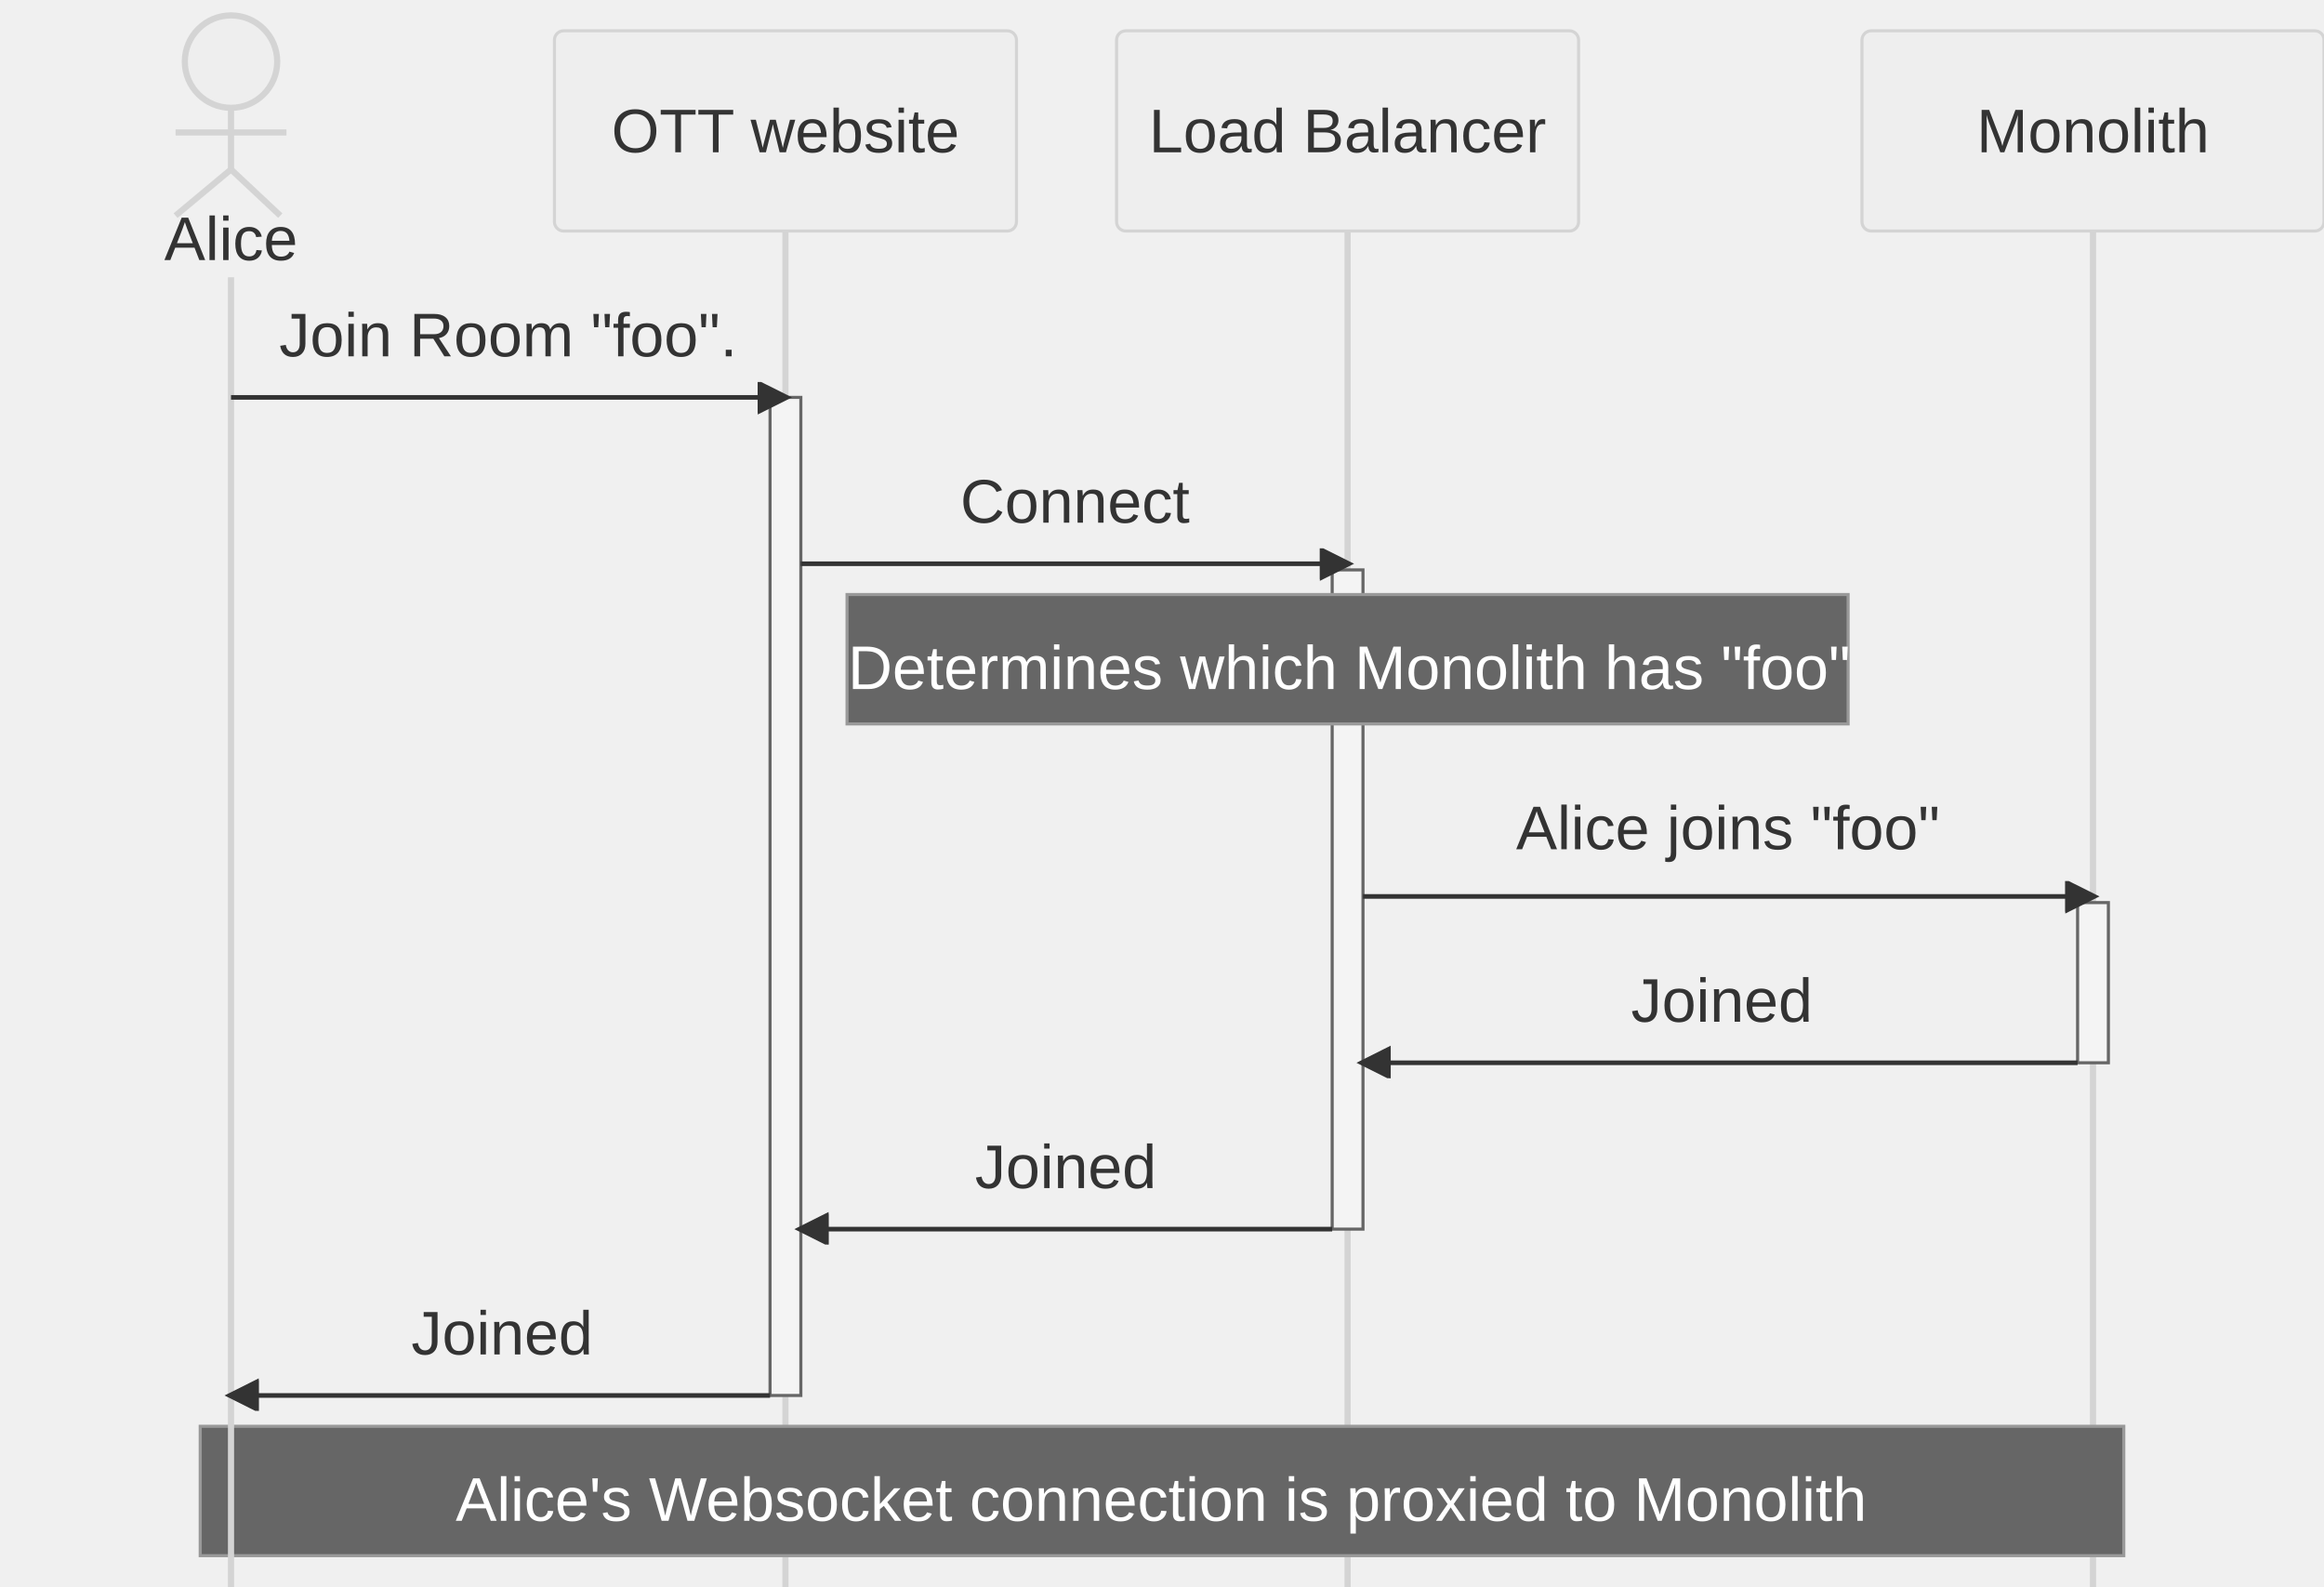
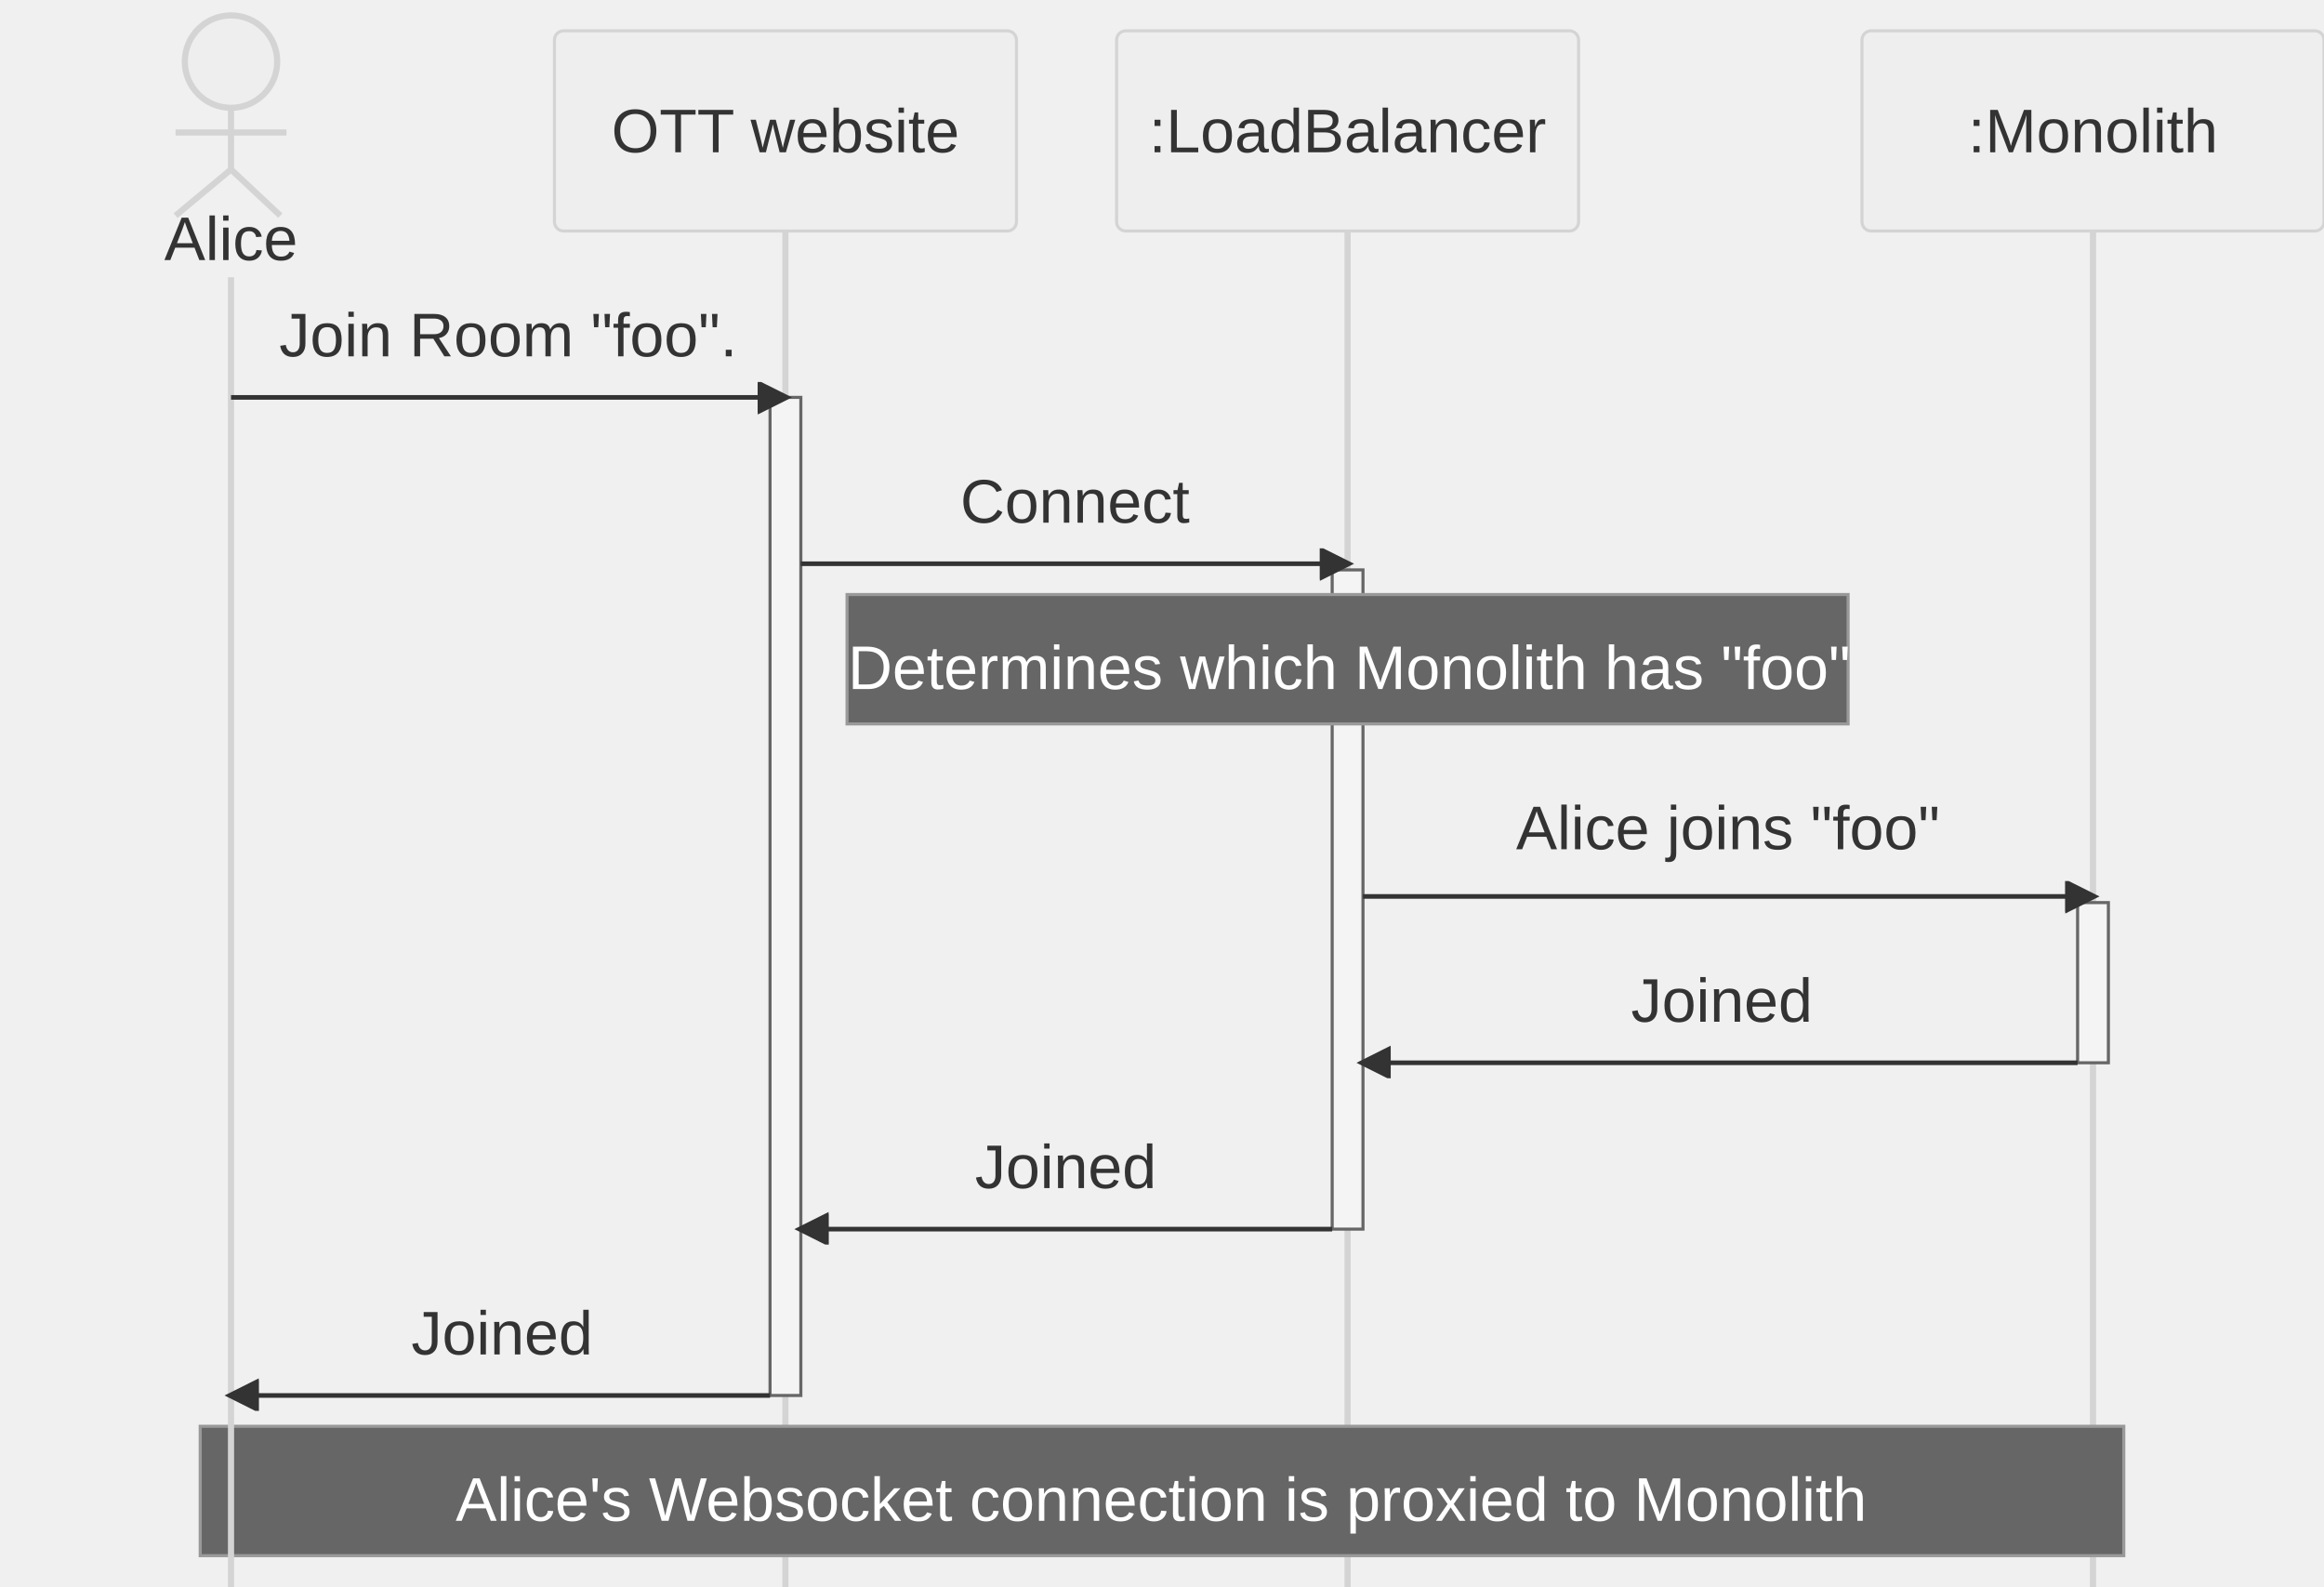
<svg xmlns="http://www.w3.org/2000/svg" aria-roledescription="sequence" role="graphics-document document" viewBox="0 -10 754.5 515" style="max-width: 754.5px; background-color: white;" width="100%" id="my-svg">
  <g>
    <line stroke="#999" stroke-width="0.5px" class="200" y2="2000" x2="679.5" y1="5" x1="679.5" id="actor3" />
    <g id="root-3">
      <rect class="actor" ry="3" rx="3" height="65" width="150" stroke="#666" fill="#eaeaea" y="0" x="604.5" />
      <text style="text-anchor: middle; font-size: 20px; font-weight: 400;" class="actor" alignment-baseline="central" dominant-baseline="central" y="32.5" x="679.5">
-         <tspan dy="0" x="679.5">Monolith</tspan>
+         <tspan dy="0" x="679.5">:Monolith</tspan>
      </text>
    </g>
  </g>
  <g>
    <line stroke="#999" stroke-width="0.5px" class="200" y2="2000" x2="437.5" y1="5" x1="437.5" id="actor2" />
    <g id="root-2">
      <rect class="actor" ry="3" rx="3" height="65" width="150" stroke="#666" fill="#eaeaea" y="0" x="362.5" />
      <text style="text-anchor: middle; font-size: 20px; font-weight: 400;" class="actor" alignment-baseline="central" dominant-baseline="central" y="32.5" x="437.5">
-         <tspan dy="0" x="437.5">Load Balancer</tspan>
+         <tspan dy="0" x="437.5">:LoadBalancer</tspan>
      </text>
    </g>
  </g>
  <g>
    <line stroke="#999" stroke-width="0.5px" class="200" y2="2000" x2="255" y1="5" x1="255" id="actor1" />
    <g id="root-1">
      <rect class="actor" ry="3" rx="3" height="65" width="150" stroke="#666" fill="#eaeaea" y="0" x="180" />
      <text style="text-anchor: middle; font-size: 20px; font-weight: 400;" class="actor" alignment-baseline="central" dominant-baseline="central" y="32.5" x="255">
        <tspan dy="0" x="255">OTT website</tspan>
      </text>
    </g>
  </g>
  <style>#my-svg{font-family:"trebuchet ms",verdana,arial,sans-serif;font-size:16px;fill:#000000;}#my-svg .error-icon{fill:#552222;}#my-svg .error-text{fill:#552222;stroke:#552222;}#my-svg .edge-thickness-normal{stroke-width:2px;}#my-svg .edge-thickness-thick{stroke-width:3.5px;}#my-svg .edge-pattern-solid{stroke-dasharray:0;}#my-svg .edge-pattern-dashed{stroke-dasharray:3;}#my-svg .edge-pattern-dotted{stroke-dasharray:2;}#my-svg .marker{fill:#666;stroke:#666;}#my-svg .marker.cross{stroke:#666;}#my-svg svg{font-family:"trebuchet ms",verdana,arial,sans-serif;font-size:16px;}#my-svg .actor{stroke:hsl(0, 0%, 83%);fill:#eee;}#my-svg text.actor&gt;tspan{fill:#333;stroke:none;}#my-svg .actor-line{stroke:#666;}#my-svg .messageLine0{stroke-width:1.5;stroke-dasharray:none;stroke:#333;}#my-svg .messageLine1{stroke-width:1.5;stroke-dasharray:2,2;stroke:#333;}#my-svg #arrowhead path{fill:#333;stroke:#333;}#my-svg .sequenceNumber{fill:white;}#my-svg #sequencenumber{fill:#333;}#my-svg #crosshead path{fill:#333;stroke:#333;}#my-svg .messageText{fill:#333;stroke:none;}#my-svg .labelBox{stroke:hsl(0, 0%, 83%);fill:#eee;}#my-svg .labelText,#my-svg .labelText&gt;tspan{fill:#333;stroke:none;}#my-svg .loopText,#my-svg .loopText&gt;tspan{fill:#333;stroke:none;}#my-svg .loopLine{stroke-width:2px;stroke-dasharray:2,2;stroke:hsl(0, 0%, 83%);fill:hsl(0, 0%, 83%);}#my-svg .note{stroke:#999;fill:#666;}#my-svg .noteText,#my-svg .noteText&gt;tspan{fill:#fff;stroke:none;}#my-svg .activation0{fill:#f4f4f4;stroke:#666;}#my-svg .activation1{fill:#f4f4f4;stroke:#666;}#my-svg .activation2{fill:#f4f4f4;stroke:#666;}#my-svg .actorPopupMenu{position:absolute;}#my-svg .actorPopupMenuPanel{position:absolute;fill:#eee;box-shadow:0px 8px 16px 0px rgba(0,0,0,0.2);filter:drop-shadow(3px 5px 2px rgb(0 0 0 / 0.4));}#my-svg .actor-man line{stroke:hsl(0, 0%, 83%);fill:#eee;}#my-svg .actor-man circle,#my-svg line{stroke:hsl(0, 0%, 83%);fill:#eee;stroke-width:2px;}#my-svg :root{--mermaid-font-family:"trebuchet ms",verdana,arial,sans-serif;}</style>
  <g />
  <defs>
    <symbol height="24" width="24" id="computer">
      <path d="M2 2v13h20v-13h-20zm18 11h-16v-9h16v9zm-10.228 6l.466-1h3.524l.467 1h-4.457zm14.228 3h-24l2-6h2.104l-1.33 4h18.45l-1.297-4h2.073l2 6zm-5-10h-14v-7h14v7z" transform="scale(.5)" />
    </symbol>
  </defs>
  <defs>
    <symbol clip-rule="evenodd" fill-rule="evenodd" id="database">
      <path d="M12.258.001l.256.004.255.005.253.008.251.01.249.012.247.015.246.016.242.019.241.02.239.023.236.024.233.027.231.028.229.031.225.032.223.034.22.036.217.038.214.04.211.041.208.043.205.045.201.046.198.048.194.05.191.051.187.053.183.054.18.056.175.057.172.059.168.06.163.061.16.063.155.064.15.066.074.033.073.033.071.034.07.034.069.035.068.035.067.035.066.035.064.036.064.036.062.036.06.036.06.037.058.037.058.037.055.038.055.038.053.038.052.038.051.039.05.039.048.039.047.039.045.04.044.04.043.04.041.04.04.041.039.041.037.041.036.041.034.041.033.042.032.042.03.042.029.042.027.042.026.043.024.043.023.043.021.043.02.043.018.044.017.043.015.044.013.044.012.044.011.045.009.044.007.045.006.045.004.045.002.045.001.045v17l-.001.045-.002.045-.004.045-.006.045-.007.045-.009.044-.011.045-.012.044-.013.044-.015.044-.017.043-.018.044-.02.043-.021.043-.023.043-.024.043-.026.043-.027.042-.029.042-.03.042-.032.042-.033.042-.034.041-.036.041-.037.041-.039.041-.04.041-.041.04-.043.04-.044.04-.045.04-.047.039-.048.039-.05.039-.051.039-.052.038-.053.038-.055.038-.055.038-.058.037-.058.037-.06.037-.06.036-.062.036-.064.036-.064.036-.066.035-.067.035-.068.035-.069.035-.07.034-.071.034-.073.033-.074.033-.15.066-.155.064-.16.063-.163.061-.168.06-.172.059-.175.057-.18.056-.183.054-.187.053-.191.051-.194.05-.198.048-.201.046-.205.045-.208.043-.211.041-.214.04-.217.038-.22.036-.223.034-.225.032-.229.031-.231.028-.233.027-.236.024-.239.023-.241.02-.242.019-.246.016-.247.015-.249.012-.251.01-.253.008-.255.005-.256.004-.258.001-.258-.001-.256-.004-.255-.005-.253-.008-.251-.01-.249-.012-.247-.015-.245-.016-.243-.019-.241-.02-.238-.023-.236-.024-.234-.027-.231-.028-.228-.031-.226-.032-.223-.034-.22-.036-.217-.038-.214-.04-.211-.041-.208-.043-.204-.045-.201-.046-.198-.048-.195-.05-.19-.051-.187-.053-.184-.054-.179-.056-.176-.057-.172-.059-.167-.06-.164-.061-.159-.063-.155-.064-.151-.066-.074-.033-.072-.033-.072-.034-.07-.034-.069-.035-.068-.035-.067-.035-.066-.035-.064-.036-.063-.036-.062-.036-.061-.036-.06-.037-.058-.037-.057-.037-.056-.038-.055-.038-.053-.038-.052-.038-.051-.039-.049-.039-.049-.039-.046-.039-.046-.04-.044-.04-.043-.04-.041-.04-.04-.041-.039-.041-.037-.041-.036-.041-.034-.041-.033-.042-.032-.042-.03-.042-.029-.042-.027-.042-.026-.043-.024-.043-.023-.043-.021-.043-.02-.043-.018-.044-.017-.043-.015-.044-.013-.044-.012-.044-.011-.045-.009-.044-.007-.045-.006-.045-.004-.045-.002-.045-.001-.045v-17l.001-.045.002-.045.004-.045.006-.045.007-.045.009-.044.011-.045.012-.044.013-.044.015-.044.017-.043.018-.044.02-.043.021-.043.023-.043.024-.043.026-.043.027-.042.029-.042.03-.042.032-.042.033-.042.034-.041.036-.041.037-.041.039-.041.04-.041.041-.04.043-.04.044-.04.046-.04.046-.039.049-.039.049-.039.051-.039.052-.038.053-.038.055-.038.056-.038.057-.037.058-.037.06-.037.061-.036.062-.036.063-.036.064-.036.066-.035.067-.035.068-.035.069-.035.07-.034.072-.034.072-.033.074-.033.151-.066.155-.064.159-.063.164-.061.167-.06.172-.059.176-.057.179-.056.184-.054.187-.053.19-.051.195-.05.198-.048.201-.046.204-.045.208-.043.211-.041.214-.04.217-.038.22-.036.223-.034.226-.032.228-.031.231-.028.234-.027.236-.024.238-.023.241-.02.243-.019.245-.016.247-.015.249-.012.251-.01.253-.008.255-.005.256-.004.258-.001.258.001zm-9.258 20.499v.01l.001.021.003.021.004.022.005.021.006.022.007.022.009.023.01.022.011.023.012.023.013.023.015.023.016.024.017.023.018.024.019.024.021.024.022.025.023.024.024.025.052.049.056.05.061.051.066.051.07.051.075.051.079.052.084.052.088.052.092.052.097.052.102.051.105.052.11.052.114.051.119.051.123.051.127.05.131.05.135.05.139.048.144.049.147.047.152.047.155.047.16.045.163.045.167.043.171.043.176.041.178.041.183.039.187.039.19.037.194.035.197.035.202.033.204.031.209.03.212.029.216.027.219.025.222.024.226.021.23.02.233.018.236.016.24.015.243.012.246.01.249.008.253.005.256.004.259.001.26-.001.257-.004.254-.005.25-.008.247-.011.244-.012.241-.014.237-.016.233-.018.231-.021.226-.021.224-.024.22-.026.216-.027.212-.028.21-.031.205-.031.202-.034.198-.034.194-.036.191-.037.187-.039.183-.04.179-.04.175-.042.172-.043.168-.044.163-.045.16-.046.155-.046.152-.047.148-.048.143-.049.139-.049.136-.05.131-.05.126-.05.123-.051.118-.052.114-.051.11-.052.106-.052.101-.052.096-.052.092-.052.088-.053.083-.051.079-.052.074-.052.07-.051.065-.051.06-.051.056-.05.051-.05.023-.024.023-.025.021-.024.02-.024.019-.024.018-.024.017-.024.015-.023.014-.024.013-.023.012-.023.01-.023.01-.022.008-.022.006-.022.006-.022.004-.022.004-.021.001-.021.001-.021v-4.127l-.077.055-.08.053-.083.054-.085.053-.087.052-.09.052-.093.051-.095.05-.097.05-.1.049-.102.049-.105.048-.106.047-.109.047-.111.046-.114.045-.115.045-.118.044-.12.043-.122.042-.124.042-.126.041-.128.04-.13.04-.132.038-.134.038-.135.037-.138.037-.139.035-.142.035-.143.034-.144.033-.147.032-.148.031-.15.03-.151.03-.153.029-.154.027-.156.027-.158.026-.159.025-.161.024-.162.023-.163.022-.165.021-.166.02-.167.019-.169.018-.169.017-.171.016-.173.015-.173.014-.175.013-.175.012-.177.011-.178.01-.179.008-.179.008-.181.006-.182.005-.182.004-.184.003-.184.002h-.37l-.184-.002-.184-.003-.182-.004-.182-.005-.181-.006-.179-.008-.179-.008-.178-.01-.176-.011-.176-.012-.175-.013-.173-.014-.172-.015-.171-.016-.17-.017-.169-.018-.167-.019-.166-.02-.165-.021-.163-.022-.162-.023-.161-.024-.159-.025-.157-.026-.156-.027-.155-.027-.153-.029-.151-.03-.15-.03-.148-.031-.146-.032-.145-.033-.143-.034-.141-.035-.14-.035-.137-.037-.136-.037-.134-.038-.132-.038-.13-.04-.128-.04-.126-.041-.124-.042-.122-.042-.12-.044-.117-.043-.116-.045-.113-.045-.112-.046-.109-.047-.106-.047-.105-.048-.102-.049-.1-.049-.097-.05-.095-.05-.093-.052-.09-.051-.087-.052-.085-.053-.083-.054-.08-.054-.077-.054v4.127zm0-5.654v.011l.001.021.003.021.004.021.005.022.006.022.007.022.009.022.01.022.011.023.012.023.013.023.015.024.016.023.017.024.018.024.019.024.021.024.022.024.023.025.024.024.052.05.056.05.061.05.066.051.07.051.075.052.079.051.084.052.088.052.092.052.097.052.102.052.105.052.11.051.114.051.119.052.123.05.127.051.131.05.135.049.139.049.144.048.147.048.152.047.155.046.16.045.163.045.167.044.171.042.176.042.178.04.183.04.187.038.19.037.194.036.197.034.202.033.204.032.209.03.212.028.216.027.219.025.222.024.226.022.23.02.233.018.236.016.24.014.243.012.246.01.249.008.253.006.256.003.259.001.26-.001.257-.003.254-.006.25-.008.247-.01.244-.012.241-.015.237-.016.233-.018.231-.02.226-.022.224-.024.22-.025.216-.027.212-.029.21-.03.205-.032.202-.033.198-.035.194-.036.191-.037.187-.039.183-.039.179-.041.175-.042.172-.043.168-.044.163-.045.16-.045.155-.047.152-.047.148-.048.143-.048.139-.05.136-.049.131-.05.126-.051.123-.051.118-.051.114-.052.11-.052.106-.052.101-.052.096-.052.092-.052.088-.052.083-.052.079-.052.074-.051.07-.052.065-.051.06-.05.056-.051.051-.049.023-.025.023-.024.021-.025.02-.024.019-.024.018-.024.017-.024.015-.023.014-.023.013-.024.012-.022.01-.023.01-.023.008-.022.006-.022.006-.022.004-.021.004-.022.001-.021.001-.021v-4.139l-.077.054-.08.054-.083.054-.085.052-.087.053-.09.051-.093.051-.095.051-.097.05-.1.049-.102.049-.105.048-.106.047-.109.047-.111.046-.114.045-.115.044-.118.044-.12.044-.122.042-.124.042-.126.041-.128.04-.13.039-.132.039-.134.038-.135.037-.138.036-.139.036-.142.035-.143.033-.144.033-.147.033-.148.031-.15.03-.151.03-.153.028-.154.028-.156.027-.158.026-.159.025-.161.024-.162.023-.163.022-.165.021-.166.02-.167.019-.169.018-.169.017-.171.016-.173.015-.173.014-.175.013-.175.012-.177.011-.178.009-.179.009-.179.007-.181.007-.182.005-.182.004-.184.003-.184.002h-.37l-.184-.002-.184-.003-.182-.004-.182-.005-.181-.007-.179-.007-.179-.009-.178-.009-.176-.011-.176-.012-.175-.013-.173-.014-.172-.015-.171-.016-.17-.017-.169-.018-.167-.019-.166-.02-.165-.021-.163-.022-.162-.023-.161-.024-.159-.025-.157-.026-.156-.027-.155-.028-.153-.028-.151-.03-.15-.03-.148-.031-.146-.033-.145-.033-.143-.033-.141-.035-.14-.036-.137-.036-.136-.037-.134-.038-.132-.039-.13-.039-.128-.04-.126-.041-.124-.042-.122-.043-.12-.043-.117-.044-.116-.044-.113-.046-.112-.046-.109-.046-.106-.047-.105-.048-.102-.049-.1-.049-.097-.05-.095-.051-.093-.051-.09-.051-.087-.053-.085-.052-.083-.054-.08-.054-.077-.054v4.139zm0-5.666v.011l.001.02.003.022.004.021.005.022.006.021.007.022.009.023.01.022.011.023.012.023.013.023.015.023.016.024.017.024.018.023.019.024.021.025.022.024.023.024.024.025.052.05.056.05.061.05.066.051.07.051.075.052.079.051.084.052.088.052.092.052.097.052.102.052.105.051.11.052.114.051.119.051.123.051.127.05.131.05.135.05.139.049.144.048.147.048.152.047.155.046.16.045.163.045.167.043.171.043.176.042.178.04.183.04.187.038.19.037.194.036.197.034.202.033.204.032.209.03.212.028.216.027.219.025.222.024.226.021.23.02.233.018.236.017.24.014.243.012.246.01.249.008.253.006.256.003.259.001.26-.001.257-.003.254-.006.25-.008.247-.01.244-.013.241-.014.237-.016.233-.018.231-.02.226-.022.224-.024.22-.025.216-.027.212-.029.21-.03.205-.032.202-.033.198-.035.194-.036.191-.037.187-.039.183-.039.179-.041.175-.042.172-.043.168-.044.163-.045.16-.045.155-.047.152-.047.148-.048.143-.049.139-.049.136-.049.131-.051.126-.05.123-.051.118-.052.114-.051.11-.052.106-.052.101-.052.096-.052.092-.052.088-.052.083-.052.079-.052.074-.052.07-.051.065-.051.06-.051.056-.05.051-.049.023-.025.023-.025.021-.024.02-.024.019-.024.018-.024.017-.024.015-.023.014-.024.013-.023.012-.023.01-.022.01-.023.008-.022.006-.022.006-.022.004-.022.004-.021.001-.021.001-.021v-4.153l-.077.054-.08.054-.083.053-.085.053-.087.053-.09.051-.093.051-.095.051-.097.05-.1.049-.102.048-.105.048-.106.048-.109.046-.111.046-.114.046-.115.044-.118.044-.12.043-.122.043-.124.042-.126.041-.128.04-.13.039-.132.039-.134.038-.135.037-.138.036-.139.036-.142.034-.143.034-.144.033-.147.032-.148.032-.15.03-.151.03-.153.028-.154.028-.156.027-.158.026-.159.024-.161.024-.162.023-.163.023-.165.021-.166.02-.167.019-.169.018-.169.017-.171.016-.173.015-.173.014-.175.013-.175.012-.177.01-.178.01-.179.009-.179.007-.181.006-.182.006-.182.004-.184.003-.184.001-.185.001-.185-.001-.184-.001-.184-.003-.182-.004-.182-.006-.181-.006-.179-.007-.179-.009-.178-.01-.176-.01-.176-.012-.175-.013-.173-.014-.172-.015-.171-.016-.17-.017-.169-.018-.167-.019-.166-.02-.165-.021-.163-.023-.162-.023-.161-.024-.159-.024-.157-.026-.156-.027-.155-.028-.153-.028-.151-.03-.15-.03-.148-.032-.146-.032-.145-.033-.143-.034-.141-.034-.14-.036-.137-.036-.136-.037-.134-.038-.132-.039-.13-.039-.128-.041-.126-.041-.124-.041-.122-.043-.12-.043-.117-.044-.116-.044-.113-.046-.112-.046-.109-.046-.106-.048-.105-.048-.102-.048-.1-.05-.097-.049-.095-.051-.093-.051-.09-.052-.087-.052-.085-.053-.083-.053-.08-.054-.077-.054v4.153zm8.74-8.179l-.257.004-.254.005-.25.008-.247.011-.244.012-.241.014-.237.016-.233.018-.231.021-.226.022-.224.023-.22.026-.216.027-.212.028-.21.031-.205.032-.202.033-.198.034-.194.036-.191.038-.187.038-.183.04-.179.041-.175.042-.172.043-.168.043-.163.045-.16.046-.155.046-.152.048-.148.048-.143.048-.139.049-.136.05-.131.05-.126.051-.123.051-.118.051-.114.052-.11.052-.106.052-.101.052-.096.052-.092.052-.088.052-.083.052-.079.052-.074.051-.07.052-.065.051-.06.05-.056.05-.051.05-.023.025-.023.024-.021.024-.02.025-.019.024-.018.024-.017.023-.015.024-.014.023-.013.023-.012.023-.01.023-.01.022-.008.022-.006.023-.006.021-.004.022-.004.021-.001.021-.001.021.001.021.001.021.004.021.004.022.006.021.006.023.008.022.01.022.01.023.012.023.013.023.014.023.015.024.017.023.018.024.019.024.02.025.021.024.023.024.023.025.051.05.056.05.06.05.065.051.07.052.074.051.079.052.083.052.088.052.092.052.096.052.101.052.106.052.11.052.114.052.118.051.123.051.126.051.131.05.136.05.139.049.143.048.148.048.152.048.155.046.16.046.163.045.168.043.172.043.175.042.179.041.183.04.187.038.191.038.194.036.198.034.202.033.205.032.21.031.212.028.216.027.22.026.224.023.226.022.231.021.233.018.237.016.241.014.244.012.247.011.25.008.254.005.257.004.26.001.26-.001.257-.004.254-.005.25-.008.247-.011.244-.012.241-.014.237-.016.233-.018.231-.021.226-.022.224-.023.22-.026.216-.027.212-.028.21-.031.205-.032.202-.033.198-.034.194-.036.191-.038.187-.038.183-.04.179-.041.175-.042.172-.043.168-.043.163-.045.16-.046.155-.046.152-.048.148-.048.143-.048.139-.049.136-.05.131-.05.126-.051.123-.051.118-.051.114-.052.11-.052.106-.052.101-.052.096-.052.092-.052.088-.052.083-.052.079-.052.074-.051.07-.052.065-.051.06-.05.056-.05.051-.05.023-.025.023-.024.021-.024.02-.025.019-.024.018-.024.017-.023.015-.024.014-.023.013-.023.012-.023.01-.023.01-.022.008-.022.006-.023.006-.021.004-.022.004-.021.001-.021.001-.021-.001-.021-.001-.021-.004-.021-.004-.022-.006-.021-.006-.023-.008-.022-.01-.022-.01-.023-.012-.023-.013-.023-.014-.023-.015-.024-.017-.023-.018-.024-.019-.024-.02-.025-.021-.024-.023-.024-.023-.025-.051-.05-.056-.05-.06-.05-.065-.051-.07-.052-.074-.051-.079-.052-.083-.052-.088-.052-.092-.052-.096-.052-.101-.052-.106-.052-.11-.052-.114-.052-.118-.051-.123-.051-.126-.051-.131-.05-.136-.05-.139-.049-.143-.048-.148-.048-.152-.048-.155-.046-.16-.046-.163-.045-.168-.043-.172-.043-.175-.042-.179-.041-.183-.04-.187-.038-.191-.038-.194-.036-.198-.034-.202-.033-.205-.032-.21-.031-.212-.028-.216-.027-.22-.026-.224-.023-.226-.022-.231-.021-.233-.018-.237-.016-.241-.014-.244-.012-.247-.011-.25-.008-.254-.005-.257-.004-.26-.001-.26.001z" transform="scale(.5)" />
    </symbol>
  </defs>
  <defs>
    <symbol height="24" width="24" id="clock">
      <path d="M12 2c5.514 0 10 4.486 10 10s-4.486 10-10 10-10-4.486-10-10 4.486-10 10-10zm0-2c-6.627 0-12 5.373-12 12s5.373 12 12 12 12-5.373 12-12-5.373-12-12-12zm5.848 12.459c.202.038.202.333.001.372-1.907.361-6.045 1.111-6.547 1.111-.719 0-1.301-.582-1.301-1.301 0-.512.77-5.447 1.125-7.445.034-.192.312-.181.343.014l.985 6.238 5.394 1.011z" transform="scale(.5)" />
    </symbol>
  </defs>
  <defs>
    <marker orient="auto" markerHeight="12" markerWidth="12" markerUnits="userSpaceOnUse" refY="5" refX="9" id="arrowhead">
      <path d="M 0 0 L 10 5 L 0 10 z" />
    </marker>
  </defs>
  <defs>
    <marker refY="5" refX="4" orient="auto" markerHeight="8" markerWidth="15" id="crosshead">
      <path style="stroke-dasharray: 0, 0;" d="M 1,2 L 6,7 M 6,2 L 1,7" stroke-width="1pt" stroke="#000000" fill="none" />
    </marker>
  </defs>
  <defs>
    <marker orient="auto" markerHeight="28" markerWidth="20" refY="7" refX="18" id="filled-head">
      <path d="M 18,7 L9,13 L14,7 L9,1 Z" />
    </marker>
  </defs>
  <defs>
    <marker orient="auto" markerHeight="40" markerWidth="60" refY="15" refX="15" id="sequencenumber">
      <circle r="6" cy="15" cx="15" />
    </marker>
  </defs>
  <g>
    <rect class="activation0" ry="0" rx="0" height="324" width="10" stroke="#666" fill="#EDF2AE" y="119" x="250" />
  </g>
  <g>
    <rect class="activation0" ry="0" rx="0" height="214" width="10" stroke="#666" fill="#EDF2AE" y="175" x="432.5" />
  </g>
  <g>
    <rect class="note" ry="0" rx="0" height="42" width="325" stroke="#666" fill="#EDF2AE" y="183" x="275" />
    <text style="font-size: 20px; font-weight: 400;" dy="1em" class="noteText" alignment-baseline="middle" dominant-baseline="middle" text-anchor="middle" y="188" x="438">
      <tspan x="438">Determines which Monolith has "foo"</tspan>
    </text>
  </g>
  <g>
    <rect class="activation0" ry="0" rx="0" height="52" width="10" stroke="#666" fill="#EDF2AE" y="283" x="674.5" />
  </g>
  <g>
    <rect class="note" ry="0" rx="0" height="42" width="624.5" stroke="#666" fill="#EDF2AE" y="453" x="65" />
    <text style="font-size: 20px; font-weight: 400;" dy="1em" class="noteText" alignment-baseline="middle" dominant-baseline="middle" text-anchor="middle" y="458" x="377">
      <tspan x="377">Alice's Websocket connection is proxied to Monolith</tspan>
    </text>
  </g>
  <line stroke="#999" stroke-width="0.5px" class="200" y2="2000" x2="75" y1="80" x1="75" id="actor0" />
  <g class="actor-man">
    <line y2="45" x2="75" y1="25" x1="75" id="actor-man-torso0" />
    <line y2="33" x2="93" y1="33" x1="57" id="actor-man-arms0" />
    <line y2="45" x2="75" y1="60" x1="57" />
    <line y2="60" x2="91" y1="45" x1="75" />
    <circle height="65" width="150" r="15" cy="10" cx="75" />
    <text style="text-anchor: middle; font-size: 20px; font-weight: 400;" class="actor" alignment-baseline="central" dominant-baseline="central" y="67.5" x="75">
      <tspan dy="0" x="75">Alice</tspan>
    </text>
  </g>
  <text style="font-size: 20px; font-weight: 400;" dy="1em" class="messageText" alignment-baseline="middle" dominant-baseline="middle" text-anchor="middle" y="80" x="165">Join Room "foo".</text>
  <line style="fill: none;" marker-end="url(#arrowhead)" stroke="none" stroke-width="2" class="messageLine0" y2="119" x2="255" y1="119" x1="75" />
  <text style="font-size: 20px; font-weight: 400;" dy="1em" class="messageText" alignment-baseline="middle" dominant-baseline="middle" text-anchor="middle" y="134" x="349">Connect</text>
  <line style="fill: none;" marker-end="url(#arrowhead)" stroke="none" stroke-width="2" class="messageLine0" y2="173" x2="437.5" y1="173" x1="260" />
  <text style="font-size: 20px; font-weight: 400;" dy="1em" class="messageText" alignment-baseline="middle" dominant-baseline="middle" text-anchor="middle" y="240" x="561">Alice joins "foo"</text>
  <line style="fill: none;" marker-end="url(#arrowhead)" stroke="none" stroke-width="2" class="messageLine0" y2="281" x2="679.5" y1="281" x1="442.5" />
  <text style="font-size: 20px; font-weight: 400;" dy="1em" class="messageText" alignment-baseline="middle" dominant-baseline="middle" text-anchor="middle" y="296" x="559">Joined</text>
  <line style="fill: none;" marker-end="url(#arrowhead)" stroke="none" stroke-width="2" class="messageLine0" y2="335" x2="442.5" y1="335" x1="674.5" />
  <text style="font-size: 20px; font-weight: 400;" dy="1em" class="messageText" alignment-baseline="middle" dominant-baseline="middle" text-anchor="middle" y="350" x="346">Joined</text>
  <line style="fill: none;" marker-end="url(#arrowhead)" stroke="none" stroke-width="2" class="messageLine0" y2="389" x2="260" y1="389" x1="432.5" />
  <text style="font-size: 20px; font-weight: 400;" dy="1em" class="messageText" alignment-baseline="middle" dominant-baseline="middle" text-anchor="middle" y="404" x="163">Joined</text>
  <line style="fill: none;" marker-end="url(#arrowhead)" stroke="none" stroke-width="2" class="messageLine0" y2="443" x2="75" y1="443" x1="250" />
</svg>
